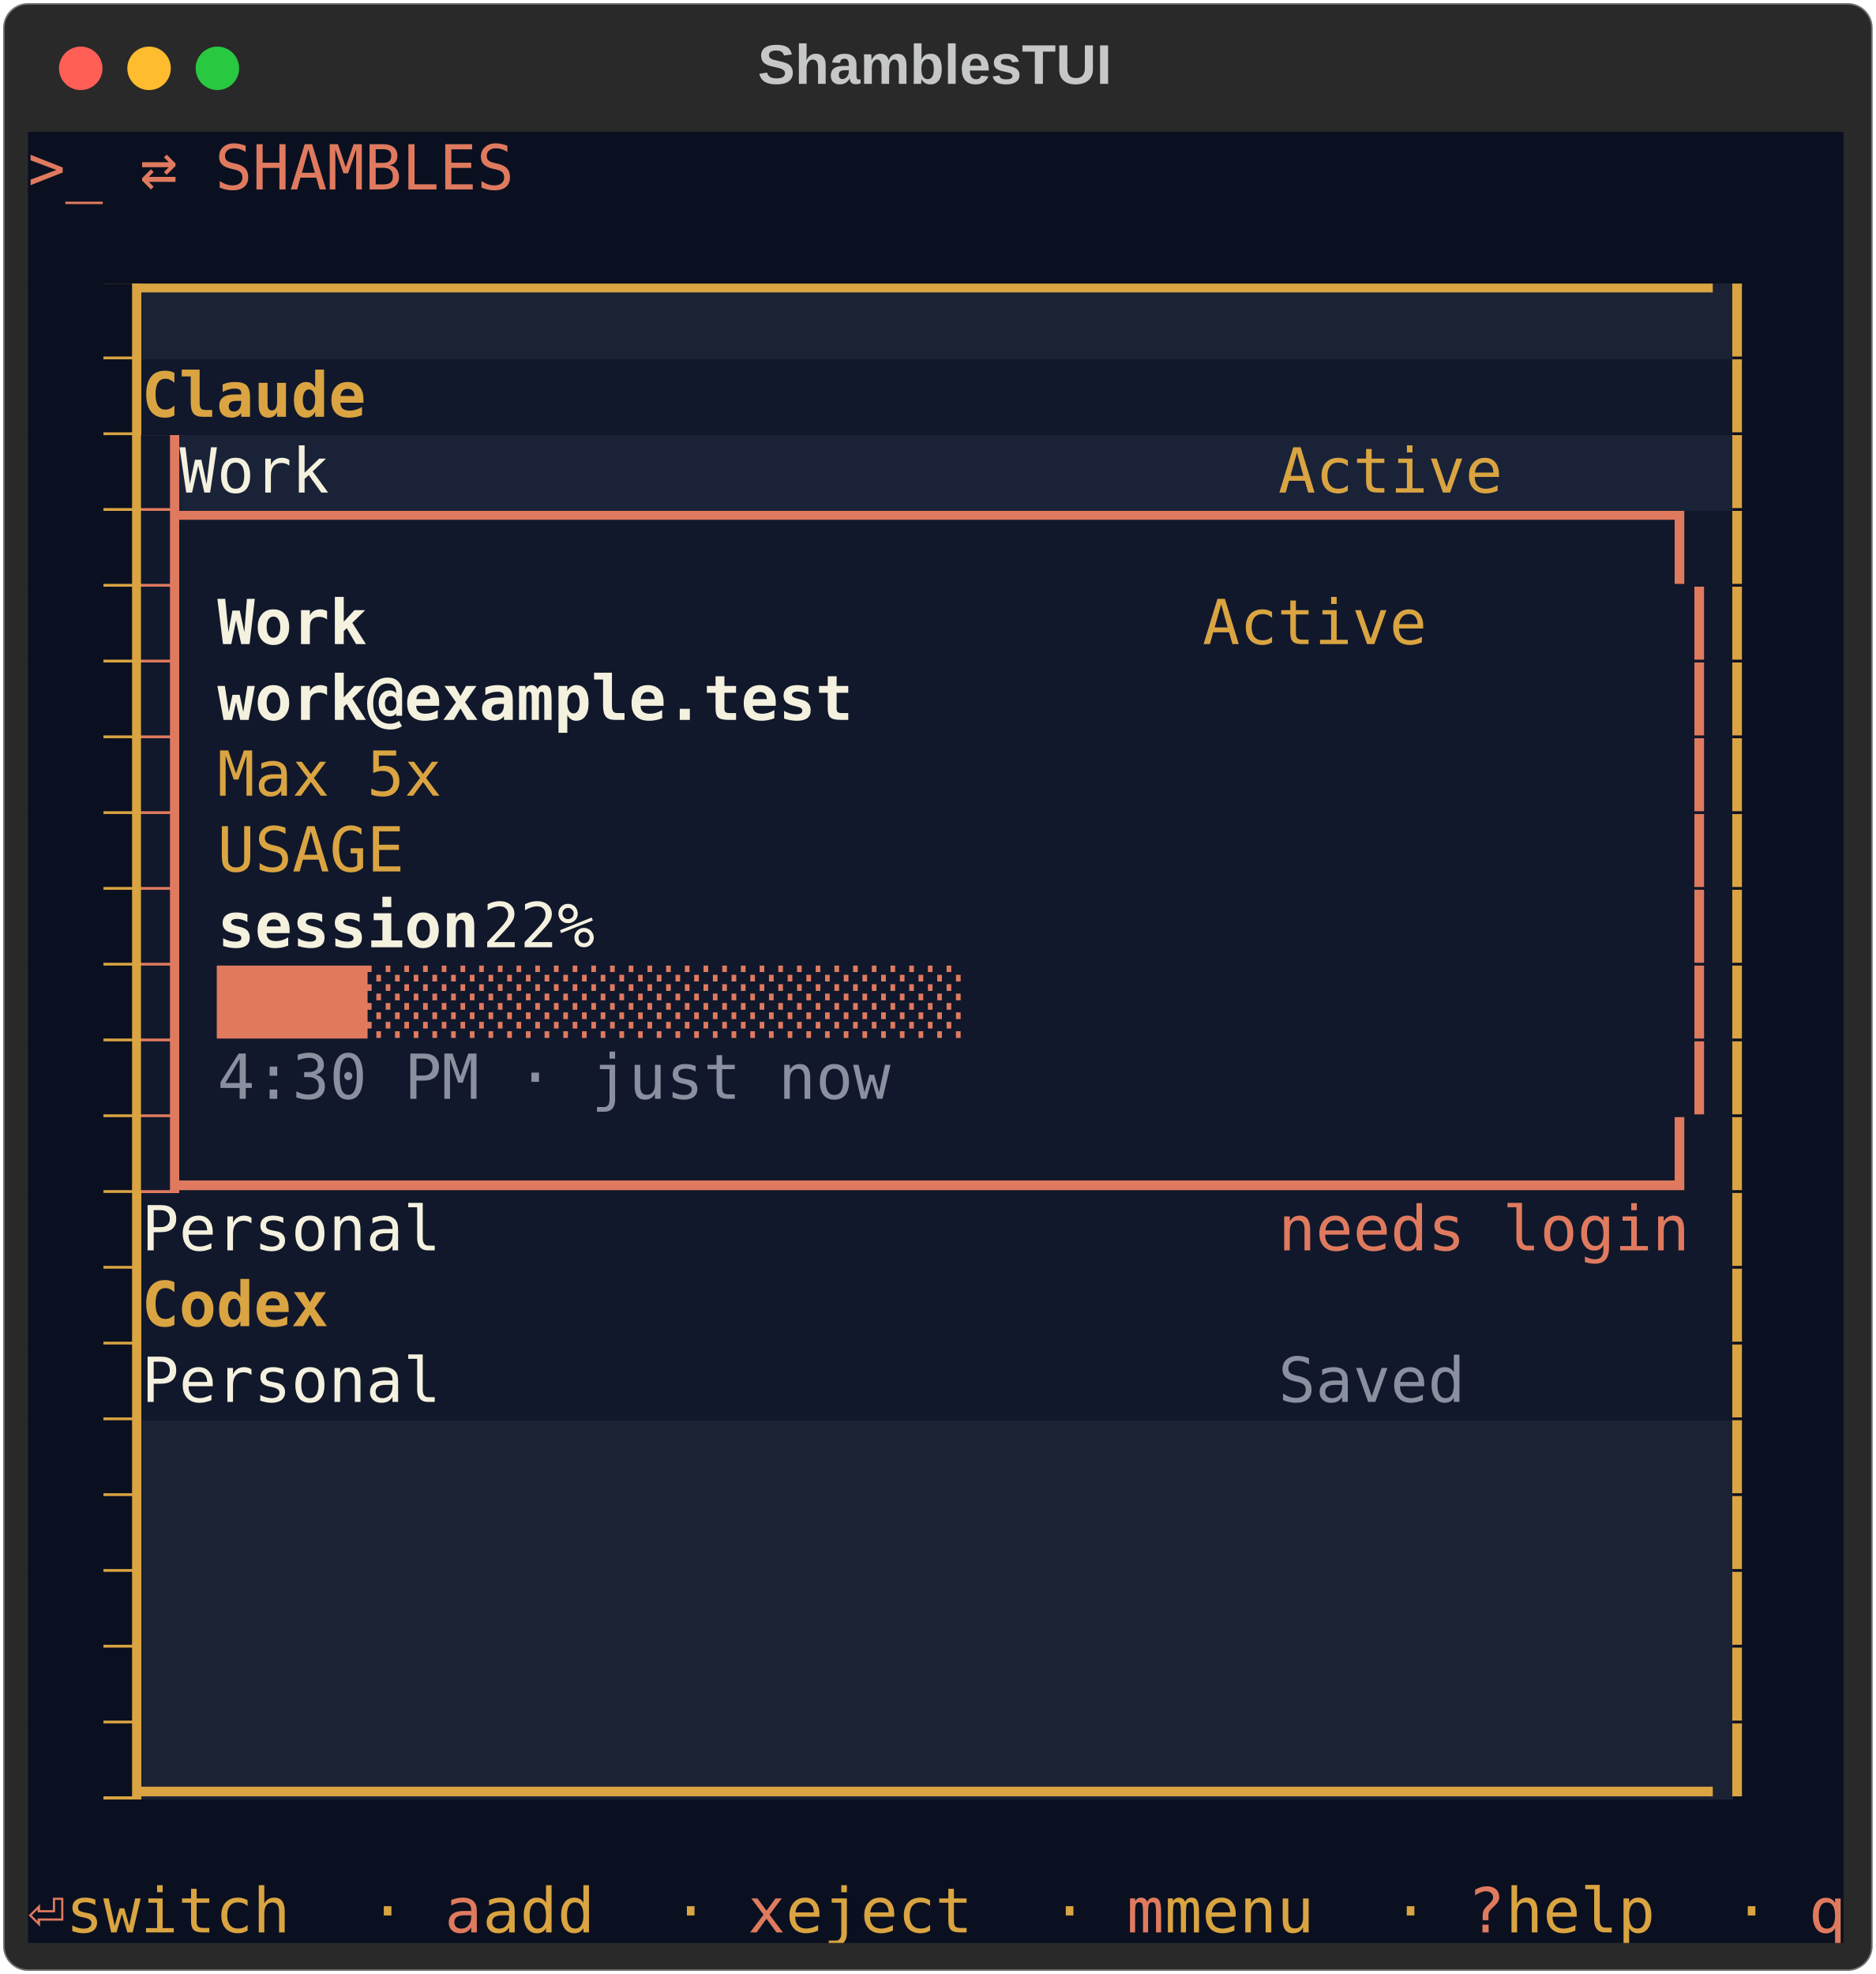
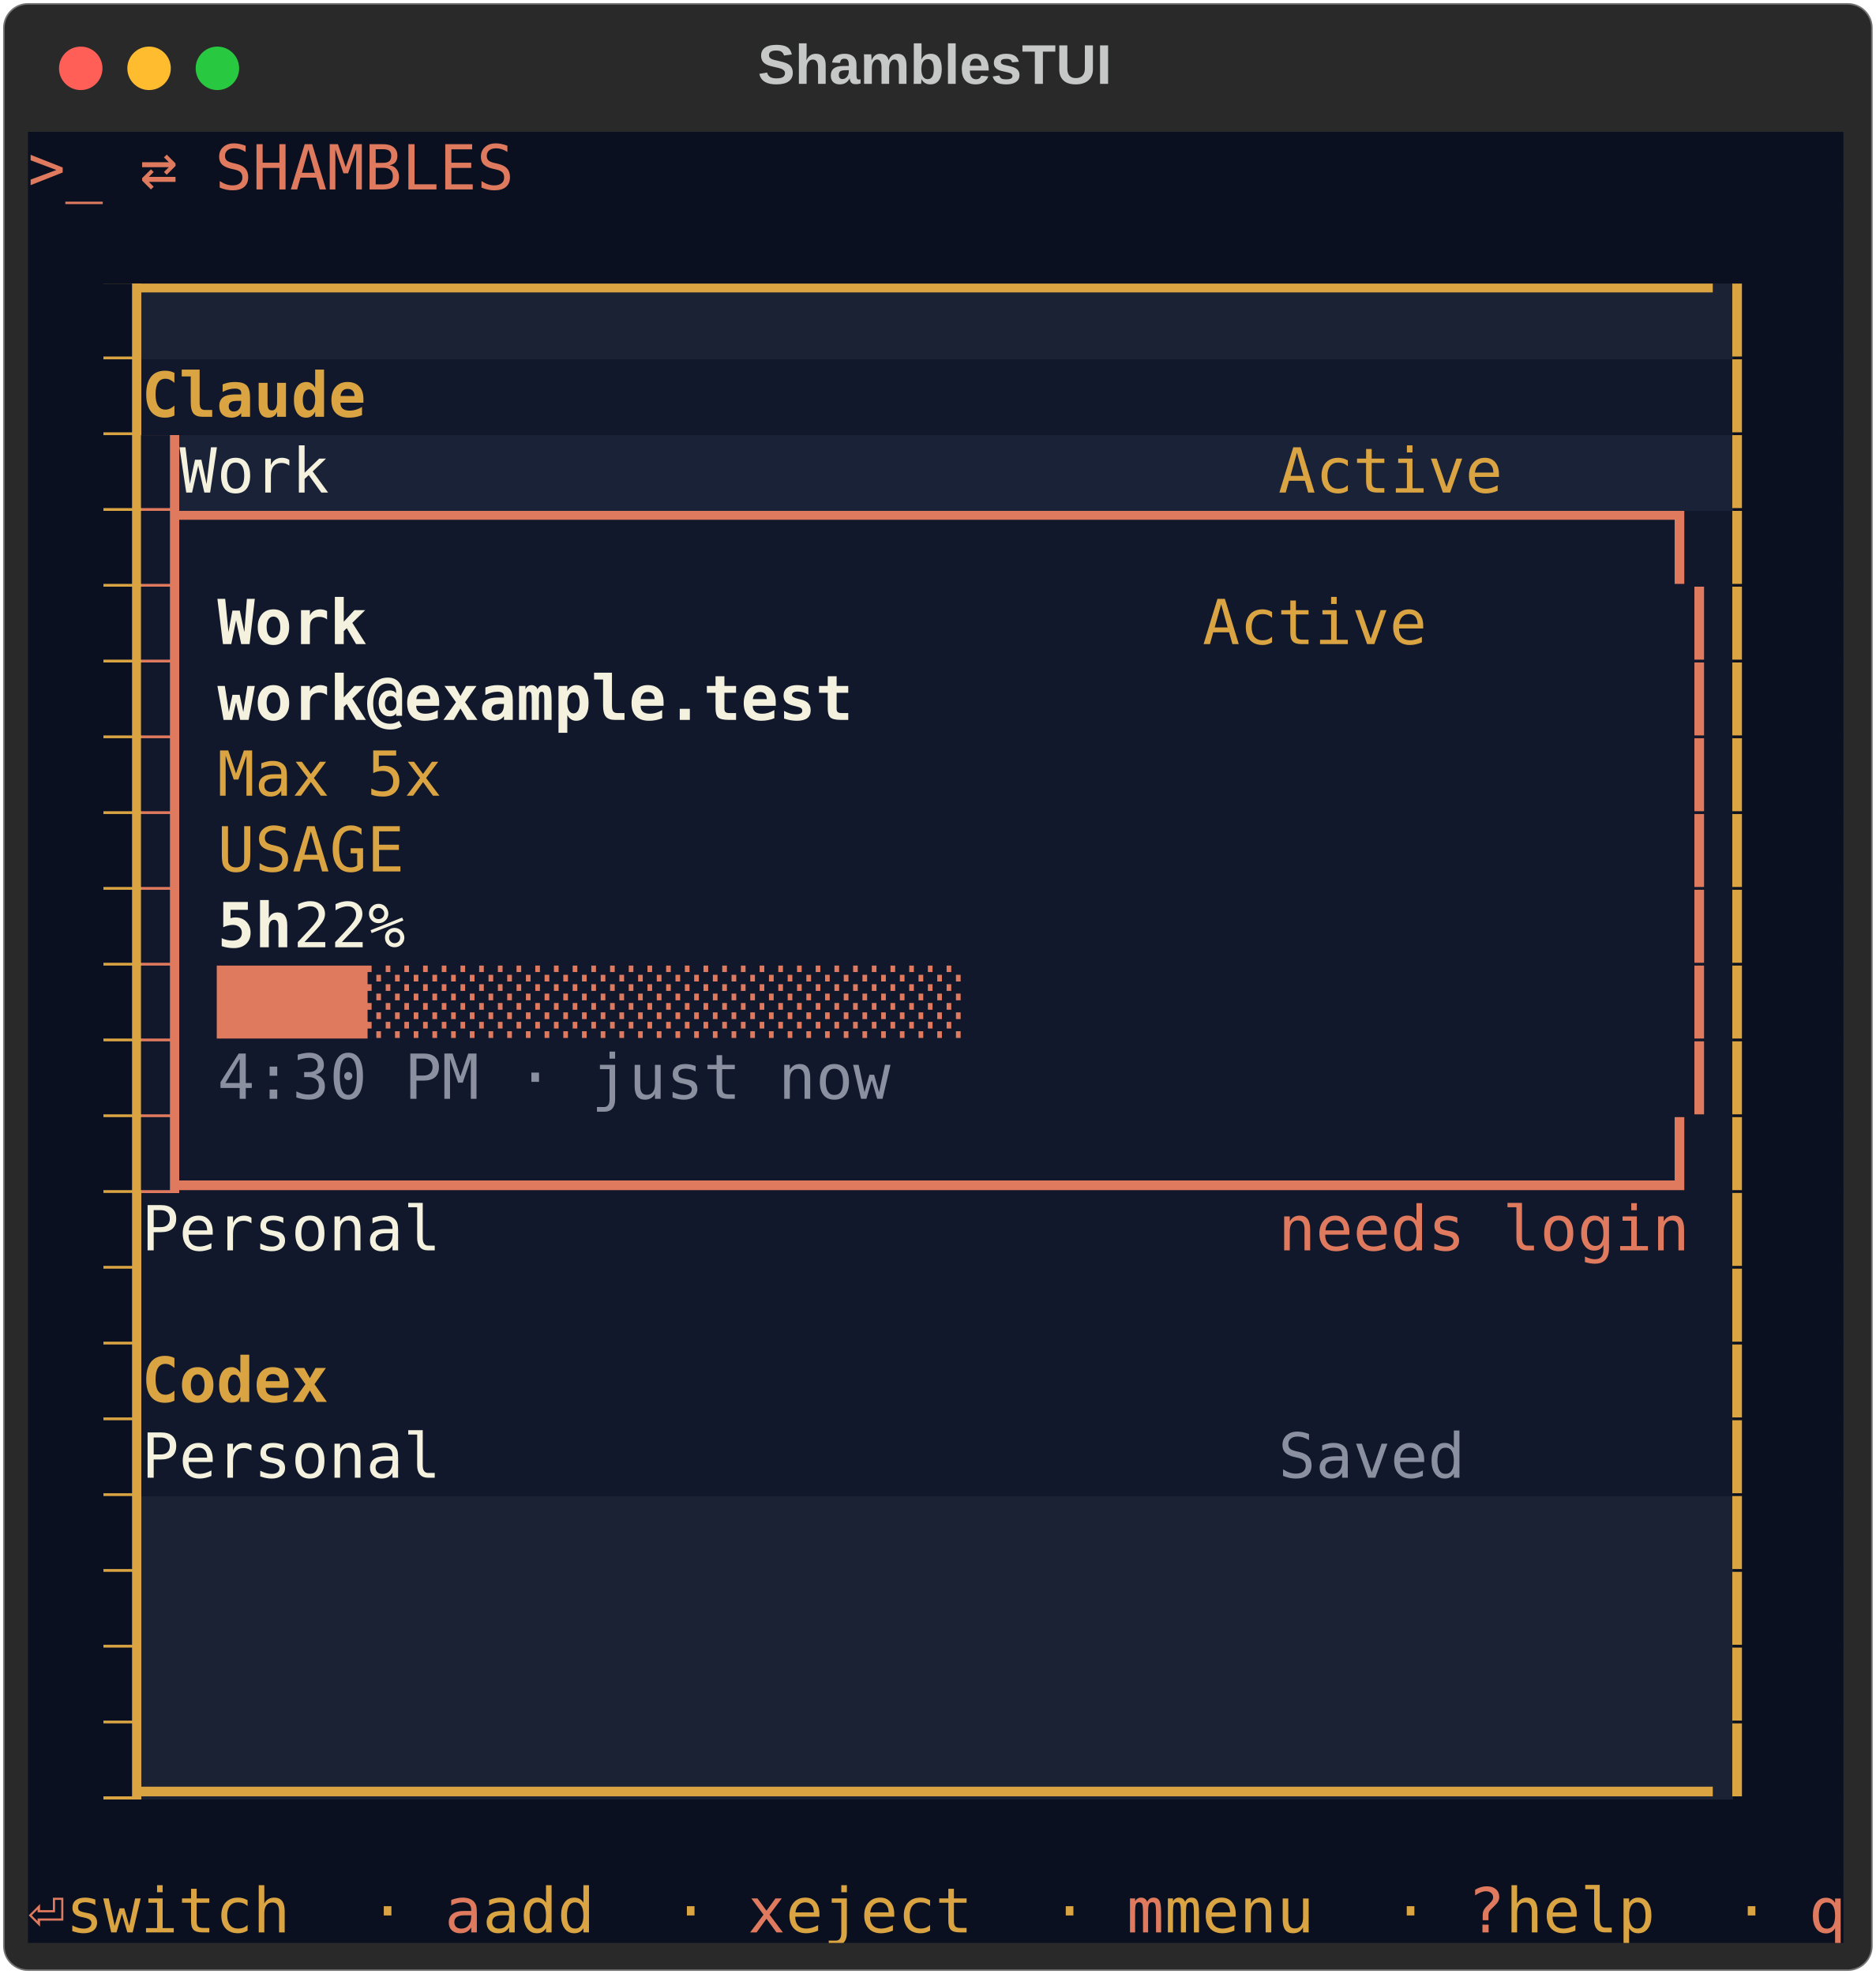
<svg xmlns="http://www.w3.org/2000/svg" class="rich-terminal" viewBox="0 0 604 635.6">
  <style>

    @font-face {
        font-family: "Fira Code";
        src: local("FiraCode-Regular"),
                url("https://cdnjs.cloudflare.com/ajax/libs/firacode/6.2.0/woff2/FiraCode-Regular.woff2") format("woff2"),
                url("https://cdnjs.cloudflare.com/ajax/libs/firacode/6.2.0/woff/FiraCode-Regular.woff") format("woff");
        font-style: normal;
        font-weight: 400;
    }
    @font-face {
        font-family: "Fira Code";
        src: local("FiraCode-Bold"),
                url("https://cdnjs.cloudflare.com/ajax/libs/firacode/6.2.0/woff2/FiraCode-Bold.woff2") format("woff2"),
                url("https://cdnjs.cloudflare.com/ajax/libs/firacode/6.2.0/woff/FiraCode-Bold.woff") format("woff");
        font-style: bold;
        font-weight: 700;
    }

    .terminal-matrix {
        font-family: Fira Code, monospace;
        font-size: 20px;
        line-height: 24.4px;
        font-variant-east-asian: full-width;
    }

    .terminal-title {
        font-size: 18px;
        font-weight: bold;
        font-family: arial;
    }

    .terminal-r1 { fill: #e07a5f }
.terminal-r2 { fill: #c5c8c6 }
.terminal-r3 { fill: #0b1020 }
.terminal-r4 { fill: #d9a441 }
.terminal-r5 { fill: #d9a441;font-weight: bold }
.terminal-r6 { fill: #11182b }
.terminal-r7 { fill: #f4f1de }
.terminal-r8 { fill: #f4f1de;font-weight: bold }
.terminal-r9 { fill: #8b90a0 }
    </style>
  <defs>
    <clipPath id="terminal-clip-terminal">
      <rect x="0" y="0" width="584.6" height="584.6" />
    </clipPath>
    <clipPath id="terminal-line-0">
      <rect x="0" y="1.5" width="585.6" height="24.65" />
    </clipPath>
    <clipPath id="terminal-line-1">
      <rect x="0" y="25.9" width="585.6" height="24.65" />
    </clipPath>
    <clipPath id="terminal-line-2">
      <rect x="0" y="50.3" width="585.6" height="24.65" />
    </clipPath>
    <clipPath id="terminal-line-3">
      <rect x="0" y="74.7" width="585.6" height="24.65" />
    </clipPath>
    <clipPath id="terminal-line-4">
      <rect x="0" y="99.1" width="585.6" height="24.65" />
    </clipPath>
    <clipPath id="terminal-line-5">
      <rect x="0" y="123.5" width="585.6" height="24.65" />
    </clipPath>
    <clipPath id="terminal-line-6">
      <rect x="0" y="147.9" width="585.6" height="24.65" />
    </clipPath>
    <clipPath id="terminal-line-7">
      <rect x="0" y="172.3" width="585.6" height="24.65" />
    </clipPath>
    <clipPath id="terminal-line-8">
      <rect x="0" y="196.7" width="585.6" height="24.65" />
    </clipPath>
    <clipPath id="terminal-line-9">
      <rect x="0" y="221.1" width="585.6" height="24.65" />
    </clipPath>
    <clipPath id="terminal-line-10">
      <rect x="0" y="245.5" width="585.6" height="24.65" />
    </clipPath>
    <clipPath id="terminal-line-11">
      <rect x="0" y="269.9" width="585.6" height="24.65" />
    </clipPath>
    <clipPath id="terminal-line-12">
      <rect x="0" y="294.3" width="585.6" height="24.65" />
    </clipPath>
    <clipPath id="terminal-line-13">
      <rect x="0" y="318.7" width="585.6" height="24.65" />
    </clipPath>
    <clipPath id="terminal-line-14">
      <rect x="0" y="343.1" width="585.6" height="24.65" />
    </clipPath>
    <clipPath id="terminal-line-15">
      <rect x="0" y="367.5" width="585.6" height="24.65" />
    </clipPath>
    <clipPath id="terminal-line-16">
      <rect x="0" y="391.9" width="585.6" height="24.65" />
    </clipPath>
    <clipPath id="terminal-line-17">
      <rect x="0" y="416.3" width="585.6" height="24.65" />
    </clipPath>
    <clipPath id="terminal-line-18">
      <rect x="0" y="440.7" width="585.6" height="24.65" />
    </clipPath>
    <clipPath id="terminal-line-19">
      <rect x="0" y="465.1" width="585.6" height="24.65" />
    </clipPath>
    <clipPath id="terminal-line-20">
      <rect x="0" y="489.5" width="585.6" height="24.65" />
    </clipPath>
    <clipPath id="terminal-line-21">
      <rect x="0" y="513.9" width="585.6" height="24.65" />
    </clipPath>
    <clipPath id="terminal-line-22">
      <rect x="0" y="538.3" width="585.6" height="24.65" />
    </clipPath>
  </defs>
  <rect fill="#292929" stroke="rgba(255,255,255,0.35)" stroke-width="1" x="1" y="1" width="602" height="633.6" rx="8" />
  <text class="terminal-title" fill="#c5c8c6" text-anchor="middle" x="301" y="27">ShamblesTUI</text>
  <g transform="translate(26,22)">
    <circle cx="0" cy="0" r="7" fill="#ff5f57" />
    <circle cx="22" cy="0" r="7" fill="#febc2e" />
    <circle cx="44" cy="0" r="7" fill="#28c840" />
  </g>
  <g transform="translate(9, 41)" clip-path="url(#terminal-clip-terminal)">
    <rect fill="#0b1020" x="0" y="1.5" width="158.6" height="24.65" shape-rendering="crispEdges" />
    <rect fill="#0b1020" x="158.6" y="1.5" width="427" height="24.65" shape-rendering="crispEdges" />
    <rect fill="#0b1020" x="0" y="25.9" width="585.6" height="24.65" shape-rendering="crispEdges" />
    <rect fill="#0b1020" x="0" y="50.3" width="24.4" height="24.65" shape-rendering="crispEdges" />
    <rect fill="#d9a441" x="24.4" y="50.3" width="12.2" height="24.65" shape-rendering="crispEdges" />
    <rect fill="#1b2234" x="36.6" y="50.3" width="512.4" height="24.65" shape-rendering="crispEdges" />
    <rect fill="#0b1020" x="549" y="50.3" width="12.2" height="24.65" shape-rendering="crispEdges" />
    <rect fill="#0b1020" x="561.2" y="50.3" width="24.4" height="24.65" shape-rendering="crispEdges" />
    <rect fill="#0b1020" x="0" y="74.7" width="24.4" height="24.65" shape-rendering="crispEdges" />
    <rect fill="#d9a441" x="24.4" y="74.7" width="12.2" height="24.65" shape-rendering="crispEdges" />
    <rect fill="#11182b" x="36.6" y="74.7" width="73.2" height="24.65" shape-rendering="crispEdges" />
    <rect fill="#11182b" x="109.8" y="74.7" width="439.2" height="24.65" shape-rendering="crispEdges" />
    <rect fill="#0b1020" x="549" y="74.7" width="12.2" height="24.65" shape-rendering="crispEdges" />
    <rect fill="#0b1020" x="561.2" y="74.7" width="24.4" height="24.65" shape-rendering="crispEdges" />
    <rect fill="#0b1020" x="0" y="99.1" width="24.4" height="24.65" shape-rendering="crispEdges" />
    <rect fill="#d9a441" x="24.4" y="99.1" width="12.2" height="24.65" shape-rendering="crispEdges" />
    <rect fill="#e07a5f" x="36.6" y="99.1" width="12.2" height="24.65" shape-rendering="crispEdges" />
    <rect fill="#1a2238" x="48.8" y="99.1" width="353.8" height="24.65" shape-rendering="crispEdges" />
    <rect fill="#1a2238" x="402.6" y="99.1" width="146.4" height="24.65" shape-rendering="crispEdges" />
    <rect fill="#0b1020" x="549" y="99.1" width="12.2" height="24.65" shape-rendering="crispEdges" />
    <rect fill="#0b1020" x="561.2" y="99.1" width="24.4" height="24.65" shape-rendering="crispEdges" />
    <rect fill="#0b1020" x="0" y="123.5" width="24.4" height="24.65" shape-rendering="crispEdges" />
    <rect fill="#d9a441" x="24.4" y="123.5" width="12.2" height="24.65" shape-rendering="crispEdges" />
    <rect fill="#e07a5f" x="36.6" y="123.5" width="12.2" height="24.65" shape-rendering="crispEdges" />
    <rect fill="#11182b" x="48.8" y="123.5" width="500.2" height="24.65" shape-rendering="crispEdges" />
    <rect fill="#0b1020" x="549" y="123.5" width="12.2" height="24.65" shape-rendering="crispEdges" />
    <rect fill="#0b1020" x="561.2" y="123.5" width="24.4" height="24.65" shape-rendering="crispEdges" />
    <rect fill="#0b1020" x="0" y="147.9" width="24.4" height="24.65" shape-rendering="crispEdges" />
    <rect fill="#d9a441" x="24.4" y="147.9" width="12.2" height="24.65" shape-rendering="crispEdges" />
    <rect fill="#e07a5f" x="36.6" y="147.9" width="12.2" height="24.65" shape-rendering="crispEdges" />
    <rect fill="#11182b" x="48.8" y="147.9" width="12.2" height="24.65" shape-rendering="crispEdges" />
    <rect fill="#11182b" x="61" y="147.9" width="317.2" height="24.65" shape-rendering="crispEdges" />
    <rect fill="#11182b" x="378.2" y="147.9" width="146.4" height="24.65" shape-rendering="crispEdges" />
    <rect fill="#11182b" x="524.6" y="147.9" width="12.2" height="24.65" shape-rendering="crispEdges" />
    <rect fill="#11182b" x="536.8" y="147.9" width="12.2" height="24.65" shape-rendering="crispEdges" />
    <rect fill="#0b1020" x="549" y="147.9" width="12.2" height="24.65" shape-rendering="crispEdges" />
    <rect fill="#0b1020" x="561.2" y="147.9" width="24.4" height="24.65" shape-rendering="crispEdges" />
    <rect fill="#0b1020" x="0" y="172.3" width="24.4" height="24.65" shape-rendering="crispEdges" />
    <rect fill="#d9a441" x="24.4" y="172.3" width="12.2" height="24.65" shape-rendering="crispEdges" />
    <rect fill="#e07a5f" x="36.6" y="172.3" width="12.2" height="24.65" shape-rendering="crispEdges" />
    <rect fill="#11182b" x="48.8" y="172.3" width="12.2" height="24.65" shape-rendering="crispEdges" />
    <rect fill="#11182b" x="61" y="172.3" width="463.6" height="24.65" shape-rendering="crispEdges" />
    <rect fill="#11182b" x="524.6" y="172.3" width="12.2" height="24.65" shape-rendering="crispEdges" />
    <rect fill="#11182b" x="536.8" y="172.3" width="12.2" height="24.65" shape-rendering="crispEdges" />
    <rect fill="#0b1020" x="549" y="172.3" width="12.2" height="24.65" shape-rendering="crispEdges" />
    <rect fill="#0b1020" x="561.2" y="172.3" width="24.4" height="24.65" shape-rendering="crispEdges" />
    <rect fill="#0b1020" x="0" y="196.7" width="24.4" height="24.65" shape-rendering="crispEdges" />
    <rect fill="#d9a441" x="24.4" y="196.7" width="12.2" height="24.65" shape-rendering="crispEdges" />
    <rect fill="#e07a5f" x="36.6" y="196.7" width="12.2" height="24.65" shape-rendering="crispEdges" />
    <rect fill="#11182b" x="48.8" y="196.7" width="12.2" height="24.65" shape-rendering="crispEdges" />
    <rect fill="#11182b" x="61" y="196.7" width="463.6" height="24.65" shape-rendering="crispEdges" />
    <rect fill="#11182b" x="524.6" y="196.7" width="12.2" height="24.65" shape-rendering="crispEdges" />
    <rect fill="#11182b" x="536.8" y="196.7" width="12.2" height="24.65" shape-rendering="crispEdges" />
    <rect fill="#0b1020" x="549" y="196.7" width="12.2" height="24.65" shape-rendering="crispEdges" />
    <rect fill="#0b1020" x="561.2" y="196.7" width="24.4" height="24.65" shape-rendering="crispEdges" />
    <rect fill="#0b1020" x="0" y="221.1" width="24.4" height="24.65" shape-rendering="crispEdges" />
    <rect fill="#d9a441" x="24.4" y="221.1" width="12.2" height="24.65" shape-rendering="crispEdges" />
    <rect fill="#e07a5f" x="36.6" y="221.1" width="12.2" height="24.65" shape-rendering="crispEdges" />
    <rect fill="#11182b" x="48.8" y="221.1" width="12.2" height="24.65" shape-rendering="crispEdges" />
    <rect fill="#11182b" x="61" y="221.1" width="463.6" height="24.65" shape-rendering="crispEdges" />
    <rect fill="#11182b" x="524.6" y="221.1" width="12.2" height="24.65" shape-rendering="crispEdges" />
    <rect fill="#11182b" x="536.8" y="221.1" width="12.2" height="24.65" shape-rendering="crispEdges" />
    <rect fill="#0b1020" x="549" y="221.1" width="12.2" height="24.65" shape-rendering="crispEdges" />
    <rect fill="#0b1020" x="561.2" y="221.1" width="24.4" height="24.65" shape-rendering="crispEdges" />
    <rect fill="#0b1020" x="0" y="245.5" width="24.4" height="24.65" shape-rendering="crispEdges" />
    <rect fill="#d9a441" x="24.4" y="245.5" width="12.2" height="24.65" shape-rendering="crispEdges" />
    <rect fill="#e07a5f" x="36.6" y="245.5" width="12.2" height="24.65" shape-rendering="crispEdges" />
    <rect fill="#11182b" x="48.8" y="245.5" width="12.2" height="24.65" shape-rendering="crispEdges" />
-     <rect fill="#11182b" x="61" y="245.5" width="85.4" height="24.65" shape-rendering="crispEdges" />
-     <rect fill="#11182b" x="146.4" y="245.5" width="378.2" height="24.65" shape-rendering="crispEdges" />
+     <rect fill="#11182b" x="61" y="245.5" width="24.4" height="24.65" shape-rendering="crispEdges" />
+     <rect fill="#11182b" x="85.4" y="245.5" width="439.2" height="24.65" shape-rendering="crispEdges" />
    <rect fill="#11182b" x="524.6" y="245.5" width="12.2" height="24.65" shape-rendering="crispEdges" />
    <rect fill="#11182b" x="536.8" y="245.5" width="12.2" height="24.65" shape-rendering="crispEdges" />
    <rect fill="#0b1020" x="549" y="245.5" width="12.2" height="24.65" shape-rendering="crispEdges" />
    <rect fill="#0b1020" x="561.2" y="245.5" width="24.4" height="24.65" shape-rendering="crispEdges" />
    <rect fill="#0b1020" x="0" y="269.9" width="24.4" height="24.65" shape-rendering="crispEdges" />
    <rect fill="#d9a441" x="24.4" y="269.9" width="12.2" height="24.65" shape-rendering="crispEdges" />
    <rect fill="#e07a5f" x="36.6" y="269.9" width="12.2" height="24.65" shape-rendering="crispEdges" />
    <rect fill="#11182b" x="48.8" y="269.9" width="12.2" height="24.65" shape-rendering="crispEdges" />
    <rect fill="#11182b" x="61" y="269.9" width="463.6" height="24.65" shape-rendering="crispEdges" />
    <rect fill="#11182b" x="524.6" y="269.9" width="12.2" height="24.65" shape-rendering="crispEdges" />
    <rect fill="#11182b" x="536.8" y="269.9" width="12.2" height="24.65" shape-rendering="crispEdges" />
    <rect fill="#0b1020" x="549" y="269.9" width="12.2" height="24.65" shape-rendering="crispEdges" />
    <rect fill="#0b1020" x="561.2" y="269.9" width="24.4" height="24.65" shape-rendering="crispEdges" />
    <rect fill="#0b1020" x="0" y="294.3" width="24.4" height="24.65" shape-rendering="crispEdges" />
    <rect fill="#d9a441" x="24.4" y="294.3" width="12.2" height="24.65" shape-rendering="crispEdges" />
    <rect fill="#e07a5f" x="36.6" y="294.3" width="12.2" height="24.65" shape-rendering="crispEdges" />
    <rect fill="#11182b" x="48.8" y="294.3" width="12.2" height="24.65" shape-rendering="crispEdges" />
    <rect fill="#11182b" x="61" y="294.3" width="463.6" height="24.65" shape-rendering="crispEdges" />
    <rect fill="#11182b" x="524.6" y="294.3" width="12.2" height="24.65" shape-rendering="crispEdges" />
    <rect fill="#11182b" x="536.8" y="294.3" width="12.2" height="24.65" shape-rendering="crispEdges" />
    <rect fill="#0b1020" x="549" y="294.3" width="12.2" height="24.65" shape-rendering="crispEdges" />
    <rect fill="#0b1020" x="561.2" y="294.3" width="24.4" height="24.65" shape-rendering="crispEdges" />
    <rect fill="#0b1020" x="0" y="318.7" width="24.4" height="24.65" shape-rendering="crispEdges" />
    <rect fill="#d9a441" x="24.4" y="318.7" width="12.2" height="24.65" shape-rendering="crispEdges" />
    <rect fill="#e07a5f" x="36.6" y="318.7" width="12.2" height="24.65" shape-rendering="crispEdges" />
    <rect fill="#11182b" x="48.8" y="318.7" width="500.2" height="24.65" shape-rendering="crispEdges" />
    <rect fill="#0b1020" x="549" y="318.7" width="12.2" height="24.65" shape-rendering="crispEdges" />
    <rect fill="#0b1020" x="561.2" y="318.7" width="24.4" height="24.65" shape-rendering="crispEdges" />
    <rect fill="#0b1020" x="0" y="343.1" width="24.4" height="24.65" shape-rendering="crispEdges" />
    <rect fill="#d9a441" x="24.4" y="343.1" width="12.2" height="24.65" shape-rendering="crispEdges" />
    <rect fill="#11182b" x="36.6" y="343.1" width="366" height="24.65" shape-rendering="crispEdges" />
    <rect fill="#11182b" x="402.6" y="343.1" width="146.4" height="24.65" shape-rendering="crispEdges" />
    <rect fill="#0b1020" x="549" y="343.1" width="12.2" height="24.65" shape-rendering="crispEdges" />
    <rect fill="#0b1020" x="561.2" y="343.1" width="24.4" height="24.65" shape-rendering="crispEdges" />
    <rect fill="#0b1020" x="0" y="367.5" width="24.4" height="24.65" shape-rendering="crispEdges" />
    <rect fill="#d9a441" x="24.4" y="367.5" width="12.2" height="24.65" shape-rendering="crispEdges" />
-     <rect fill="#11182b" x="36.6" y="367.5" width="61" height="24.65" shape-rendering="crispEdges" />
-     <rect fill="#11182b" x="97.6" y="367.5" width="451.4" height="24.65" shape-rendering="crispEdges" />
+     <rect fill="#11182b" x="36.6" y="367.5" width="512.4" height="24.65" shape-rendering="crispEdges" />
    <rect fill="#0b1020" x="549" y="367.5" width="12.2" height="24.65" shape-rendering="crispEdges" />
    <rect fill="#0b1020" x="561.2" y="367.5" width="24.4" height="24.65" shape-rendering="crispEdges" />
    <rect fill="#0b1020" x="0" y="391.9" width="24.4" height="24.65" shape-rendering="crispEdges" />
    <rect fill="#d9a441" x="24.4" y="391.9" width="12.2" height="24.65" shape-rendering="crispEdges" />
-     <rect fill="#11182b" x="36.6" y="391.9" width="366" height="24.65" shape-rendering="crispEdges" />
-     <rect fill="#11182b" x="402.6" y="391.9" width="146.4" height="24.65" shape-rendering="crispEdges" />
+     <rect fill="#11182b" x="36.6" y="391.9" width="61" height="24.65" shape-rendering="crispEdges" />
+     <rect fill="#11182b" x="97.6" y="391.9" width="451.4" height="24.65" shape-rendering="crispEdges" />
    <rect fill="#0b1020" x="549" y="391.9" width="12.2" height="24.65" shape-rendering="crispEdges" />
    <rect fill="#0b1020" x="561.2" y="391.9" width="24.4" height="24.65" shape-rendering="crispEdges" />
    <rect fill="#0b1020" x="0" y="416.3" width="24.4" height="24.65" shape-rendering="crispEdges" />
    <rect fill="#d9a441" x="24.4" y="416.3" width="12.2" height="24.65" shape-rendering="crispEdges" />
-     <rect fill="#1b2234" x="36.6" y="416.3" width="512.4" height="24.65" shape-rendering="crispEdges" />
+     <rect fill="#11182b" x="36.6" y="416.3" width="366" height="24.65" shape-rendering="crispEdges" />
+     <rect fill="#11182b" x="402.6" y="416.3" width="146.4" height="24.65" shape-rendering="crispEdges" />
    <rect fill="#0b1020" x="549" y="416.3" width="12.2" height="24.65" shape-rendering="crispEdges" />
    <rect fill="#0b1020" x="561.2" y="416.3" width="24.4" height="24.65" shape-rendering="crispEdges" />
    <rect fill="#0b1020" x="0" y="440.7" width="24.4" height="24.65" shape-rendering="crispEdges" />
    <rect fill="#d9a441" x="24.4" y="440.7" width="12.2" height="24.65" shape-rendering="crispEdges" />
    <rect fill="#1b2234" x="36.6" y="440.7" width="512.4" height="24.65" shape-rendering="crispEdges" />
    <rect fill="#0b1020" x="549" y="440.7" width="12.2" height="24.65" shape-rendering="crispEdges" />
    <rect fill="#0b1020" x="561.2" y="440.7" width="24.4" height="24.65" shape-rendering="crispEdges" />
    <rect fill="#0b1020" x="0" y="465.1" width="24.4" height="24.65" shape-rendering="crispEdges" />
    <rect fill="#d9a441" x="24.4" y="465.1" width="12.2" height="24.65" shape-rendering="crispEdges" />
    <rect fill="#1b2234" x="36.6" y="465.1" width="512.4" height="24.65" shape-rendering="crispEdges" />
    <rect fill="#0b1020" x="549" y="465.1" width="12.2" height="24.65" shape-rendering="crispEdges" />
    <rect fill="#0b1020" x="561.2" y="465.1" width="24.4" height="24.65" shape-rendering="crispEdges" />
    <rect fill="#0b1020" x="0" y="489.5" width="24.4" height="24.65" shape-rendering="crispEdges" />
    <rect fill="#d9a441" x="24.4" y="489.5" width="12.2" height="24.65" shape-rendering="crispEdges" />
    <rect fill="#1b2234" x="36.6" y="489.5" width="512.4" height="24.65" shape-rendering="crispEdges" />
    <rect fill="#0b1020" x="549" y="489.5" width="12.2" height="24.65" shape-rendering="crispEdges" />
    <rect fill="#0b1020" x="561.2" y="489.5" width="24.4" height="24.65" shape-rendering="crispEdges" />
    <rect fill="#0b1020" x="0" y="513.9" width="24.4" height="24.65" shape-rendering="crispEdges" />
    <rect fill="#d9a441" x="24.4" y="513.9" width="12.2" height="24.65" shape-rendering="crispEdges" />
    <rect fill="#1b2234" x="36.6" y="513.9" width="512.4" height="24.65" shape-rendering="crispEdges" />
    <rect fill="#0b1020" x="549" y="513.9" width="12.2" height="24.65" shape-rendering="crispEdges" />
    <rect fill="#0b1020" x="561.2" y="513.9" width="24.4" height="24.65" shape-rendering="crispEdges" />
    <rect fill="#0b1020" x="0" y="538.3" width="585.6" height="24.65" shape-rendering="crispEdges" />
    <rect fill="#0b1020" x="0" y="562.7" width="12.2" height="24.65" shape-rendering="crispEdges" />
    <rect fill="#0b1020" x="12.2" y="562.7" width="97.6" height="24.65" shape-rendering="crispEdges" />
    <rect fill="#0b1020" x="109.8" y="562.7" width="12.2" height="24.65" shape-rendering="crispEdges" />
    <rect fill="#0b1020" x="122" y="562.7" width="12.2" height="24.65" shape-rendering="crispEdges" />
    <rect fill="#0b1020" x="134.2" y="562.7" width="12.2" height="24.65" shape-rendering="crispEdges" />
    <rect fill="#0b1020" x="146.4" y="562.7" width="61" height="24.65" shape-rendering="crispEdges" />
    <rect fill="#0b1020" x="207.4" y="562.7" width="12.2" height="24.65" shape-rendering="crispEdges" />
    <rect fill="#0b1020" x="219.6" y="562.7" width="12.2" height="24.65" shape-rendering="crispEdges" />
    <rect fill="#0b1020" x="231.8" y="562.7" width="12.2" height="24.65" shape-rendering="crispEdges" />
    <rect fill="#0b1020" x="244" y="562.7" width="85.4" height="24.65" shape-rendering="crispEdges" />
    <rect fill="#0b1020" x="329.4" y="562.7" width="12.2" height="24.65" shape-rendering="crispEdges" />
    <rect fill="#0b1020" x="341.6" y="562.7" width="12.2" height="24.65" shape-rendering="crispEdges" />
    <rect fill="#0b1020" x="353.8" y="562.7" width="12.2" height="24.65" shape-rendering="crispEdges" />
    <rect fill="#0b1020" x="366" y="562.7" width="73.2" height="24.65" shape-rendering="crispEdges" />
    <rect fill="#0b1020" x="439.2" y="562.7" width="12.2" height="24.65" shape-rendering="crispEdges" />
    <rect fill="#0b1020" x="451.4" y="562.7" width="12.2" height="24.65" shape-rendering="crispEdges" />
    <rect fill="#0b1020" x="463.6" y="562.7" width="12.2" height="24.65" shape-rendering="crispEdges" />
    <rect fill="#0b1020" x="475.8" y="562.7" width="73.2" height="24.65" shape-rendering="crispEdges" />
    <rect fill="#0b1020" x="549" y="562.7" width="12.2" height="24.65" shape-rendering="crispEdges" />
    <rect fill="#0b1020" x="561.2" y="562.7" width="12.2" height="24.65" shape-rendering="crispEdges" />
    <rect fill="#0b1020" x="573.4" y="562.7" width="12.2" height="24.65" shape-rendering="crispEdges" />
    <g class="terminal-matrix">
      <text class="terminal-r1" x="0" y="20" textLength="158.6" clip-path="url(#terminal-line-0)">&gt;_ ⇄ SHAMBLES</text>
      <text class="terminal-r2" x="585.6" y="20" textLength="12.2" clip-path="url(#terminal-line-0)">
</text>
      <text class="terminal-r2" x="585.6" y="44.4" textLength="12.2" clip-path="url(#terminal-line-1)">
</text>
      <text class="terminal-r3" x="24.4" y="68.8" textLength="12.2" clip-path="url(#terminal-line-2)">▊</text>
      <text class="terminal-r4" x="36.6" y="68.8" textLength="512.4" clip-path="url(#terminal-line-2)">▔▔▔▔▔▔▔▔▔▔▔▔▔▔▔▔▔▔▔▔▔▔▔▔▔▔▔▔▔▔▔▔▔▔▔▔▔▔▔▔▔▔</text>
      <text class="terminal-r4" x="549" y="68.8" textLength="12.2" clip-path="url(#terminal-line-2)">▎</text>
      <text class="terminal-r2" x="585.6" y="68.8" textLength="12.2" clip-path="url(#terminal-line-2)">
</text>
      <text class="terminal-r3" x="24.4" y="93.2" textLength="12.2" clip-path="url(#terminal-line-3)">▊</text>
      <text class="terminal-r5" x="36.6" y="93.2" textLength="73.2" clip-path="url(#terminal-line-3)">Claude</text>
      <text class="terminal-r4" x="549" y="93.2" textLength="12.2" clip-path="url(#terminal-line-3)">▎</text>
      <text class="terminal-r2" x="585.6" y="93.2" textLength="12.2" clip-path="url(#terminal-line-3)">
</text>
      <text class="terminal-r3" x="24.4" y="117.6" textLength="12.2" clip-path="url(#terminal-line-4)">▊</text>
      <text class="terminal-r6" x="36.6" y="117.6" textLength="12.2" clip-path="url(#terminal-line-4)">▊</text>
      <text class="terminal-r7" x="48.8" y="117.6" textLength="353.8" clip-path="url(#terminal-line-4)">Work                         </text>
      <text class="terminal-r4" x="402.6" y="117.6" textLength="146.4" clip-path="url(#terminal-line-4)">      Active</text>
      <text class="terminal-r4" x="549" y="117.6" textLength="12.2" clip-path="url(#terminal-line-4)">▎</text>
      <text class="terminal-r2" x="585.6" y="117.6" textLength="12.2" clip-path="url(#terminal-line-4)">
</text>
      <text class="terminal-r3" x="24.4" y="142" textLength="12.2" clip-path="url(#terminal-line-5)">▊</text>
      <text class="terminal-r6" x="36.6" y="142" textLength="12.2" clip-path="url(#terminal-line-5)">▊</text>
      <text class="terminal-r1" x="48.8" y="142" textLength="500.2" clip-path="url(#terminal-line-5)">▔▔▔▔▔▔▔▔▔▔▔▔▔▔▔▔▔▔▔▔▔▔▔▔▔▔▔▔▔▔▔▔▔▔▔▔▔▔▔▔▎</text>
      <text class="terminal-r4" x="549" y="142" textLength="12.2" clip-path="url(#terminal-line-5)">▎</text>
      <text class="terminal-r2" x="585.6" y="142" textLength="12.2" clip-path="url(#terminal-line-5)">
</text>
      <text class="terminal-r3" x="24.4" y="166.4" textLength="12.2" clip-path="url(#terminal-line-6)">▊</text>
      <text class="terminal-r6" x="36.6" y="166.4" textLength="12.2" clip-path="url(#terminal-line-6)">▊</text>
      <text class="terminal-r8" x="61" y="166.4" textLength="317.2" clip-path="url(#terminal-line-6)">Work                      </text>
      <text class="terminal-r4" x="378.2" y="166.4" textLength="146.4" clip-path="url(#terminal-line-6)">      Active</text>
      <text class="terminal-r1" x="536.8" y="166.4" textLength="12.2" clip-path="url(#terminal-line-6)">▎</text>
      <text class="terminal-r4" x="549" y="166.4" textLength="12.2" clip-path="url(#terminal-line-6)">▎</text>
      <text class="terminal-r2" x="585.6" y="166.4" textLength="12.2" clip-path="url(#terminal-line-6)">
</text>
      <text class="terminal-r3" x="24.4" y="190.8" textLength="12.2" clip-path="url(#terminal-line-7)">▊</text>
      <text class="terminal-r6" x="36.6" y="190.8" textLength="12.2" clip-path="url(#terminal-line-7)">▊</text>
      <text class="terminal-r8" x="61" y="190.8" textLength="463.6" clip-path="url(#terminal-line-7)">work@example.test                     </text>
      <text class="terminal-r1" x="536.8" y="190.8" textLength="12.2" clip-path="url(#terminal-line-7)">▎</text>
      <text class="terminal-r4" x="549" y="190.8" textLength="12.2" clip-path="url(#terminal-line-7)">▎</text>
      <text class="terminal-r2" x="585.6" y="190.8" textLength="12.2" clip-path="url(#terminal-line-7)">
</text>
      <text class="terminal-r3" x="24.4" y="215.2" textLength="12.2" clip-path="url(#terminal-line-8)">▊</text>
      <text class="terminal-r6" x="36.6" y="215.2" textLength="12.2" clip-path="url(#terminal-line-8)">▊</text>
      <text class="terminal-r4" x="61" y="215.2" textLength="463.6" clip-path="url(#terminal-line-8)">Max 5x                                </text>
      <text class="terminal-r1" x="536.8" y="215.2" textLength="12.2" clip-path="url(#terminal-line-8)">▎</text>
      <text class="terminal-r4" x="549" y="215.2" textLength="12.2" clip-path="url(#terminal-line-8)">▎</text>
      <text class="terminal-r2" x="585.6" y="215.2" textLength="12.2" clip-path="url(#terminal-line-8)">
</text>
      <text class="terminal-r3" x="24.4" y="239.6" textLength="12.2" clip-path="url(#terminal-line-9)">▊</text>
      <text class="terminal-r6" x="36.6" y="239.6" textLength="12.2" clip-path="url(#terminal-line-9)">▊</text>
      <text class="terminal-r4" x="61" y="239.6" textLength="463.6" clip-path="url(#terminal-line-9)">USAGE                                 </text>
      <text class="terminal-r1" x="536.8" y="239.6" textLength="12.2" clip-path="url(#terminal-line-9)">▎</text>
      <text class="terminal-r4" x="549" y="239.6" textLength="12.2" clip-path="url(#terminal-line-9)">▎</text>
      <text class="terminal-r2" x="585.6" y="239.6" textLength="12.2" clip-path="url(#terminal-line-9)">
</text>
      <text class="terminal-r3" x="24.4" y="264" textLength="12.2" clip-path="url(#terminal-line-10)">▊</text>
      <text class="terminal-r6" x="36.6" y="264" textLength="12.2" clip-path="url(#terminal-line-10)">▊</text>
-       <text class="terminal-r8" x="61" y="264" textLength="85.4" clip-path="url(#terminal-line-10)">session</text>
-       <text class="terminal-r7" x="146.4" y="264" textLength="378.2" clip-path="url(#terminal-line-10)">  22%                          </text>
+       <text class="terminal-r8" x="61" y="264" textLength="24.4" clip-path="url(#terminal-line-10)">5h</text>
+       <text class="terminal-r7" x="85.4" y="264" textLength="439.2" clip-path="url(#terminal-line-10)">  22%                               </text>
      <text class="terminal-r1" x="536.8" y="264" textLength="12.2" clip-path="url(#terminal-line-10)">▎</text>
      <text class="terminal-r4" x="549" y="264" textLength="12.2" clip-path="url(#terminal-line-10)">▎</text>
      <text class="terminal-r2" x="585.6" y="264" textLength="12.2" clip-path="url(#terminal-line-10)">
</text>
      <text class="terminal-r3" x="24.4" y="288.4" textLength="12.2" clip-path="url(#terminal-line-11)">▊</text>
      <text class="terminal-r6" x="36.6" y="288.4" textLength="12.2" clip-path="url(#terminal-line-11)">▊</text>
      <text class="terminal-r1" x="61" y="288.4" textLength="463.6" clip-path="url(#terminal-line-11)">████░░░░░░░░░░░░░░░░                  </text>
      <text class="terminal-r1" x="536.8" y="288.4" textLength="12.2" clip-path="url(#terminal-line-11)">▎</text>
      <text class="terminal-r4" x="549" y="288.4" textLength="12.2" clip-path="url(#terminal-line-11)">▎</text>
      <text class="terminal-r2" x="585.6" y="288.4" textLength="12.2" clip-path="url(#terminal-line-11)">
</text>
      <text class="terminal-r3" x="24.4" y="312.8" textLength="12.2" clip-path="url(#terminal-line-12)">▊</text>
      <text class="terminal-r6" x="36.6" y="312.8" textLength="12.2" clip-path="url(#terminal-line-12)">▊</text>
      <text class="terminal-r9" x="61" y="312.8" textLength="463.6" clip-path="url(#terminal-line-12)">4:30 PM · just now                    </text>
      <text class="terminal-r1" x="536.8" y="312.8" textLength="12.2" clip-path="url(#terminal-line-12)">▎</text>
      <text class="terminal-r4" x="549" y="312.8" textLength="12.2" clip-path="url(#terminal-line-12)">▎</text>
      <text class="terminal-r2" x="585.6" y="312.8" textLength="12.2" clip-path="url(#terminal-line-12)">
</text>
      <text class="terminal-r3" x="24.4" y="337.2" textLength="12.2" clip-path="url(#terminal-line-13)">▊</text>
      <text class="terminal-r6" x="36.6" y="337.2" textLength="12.2" clip-path="url(#terminal-line-13)">▊</text>
      <text class="terminal-r1" x="48.8" y="337.2" textLength="500.2" clip-path="url(#terminal-line-13)">▁▁▁▁▁▁▁▁▁▁▁▁▁▁▁▁▁▁▁▁▁▁▁▁▁▁▁▁▁▁▁▁▁▁▁▁▁▁▁▁▎</text>
      <text class="terminal-r4" x="549" y="337.2" textLength="12.2" clip-path="url(#terminal-line-13)">▎</text>
      <text class="terminal-r2" x="585.6" y="337.2" textLength="12.2" clip-path="url(#terminal-line-13)">
</text>
      <text class="terminal-r3" x="24.4" y="361.6" textLength="12.2" clip-path="url(#terminal-line-14)">▊</text>
      <text class="terminal-r7" x="36.6" y="361.6" textLength="366" clip-path="url(#terminal-line-14)">Personal                      </text>
      <text class="terminal-r1" x="402.6" y="361.6" textLength="146.4" clip-path="url(#terminal-line-14)"> needs login</text>
      <text class="terminal-r4" x="549" y="361.6" textLength="12.2" clip-path="url(#terminal-line-14)">▎</text>
      <text class="terminal-r2" x="585.6" y="361.6" textLength="12.2" clip-path="url(#terminal-line-14)">
</text>
      <text class="terminal-r3" x="24.4" y="386" textLength="12.2" clip-path="url(#terminal-line-15)">▊</text>
-       <text class="terminal-r5" x="36.6" y="386" textLength="61" clip-path="url(#terminal-line-15)">Codex</text>
      <text class="terminal-r4" x="549" y="386" textLength="12.2" clip-path="url(#terminal-line-15)">▎</text>
      <text class="terminal-r2" x="585.6" y="386" textLength="12.2" clip-path="url(#terminal-line-15)">
</text>
      <text class="terminal-r3" x="24.4" y="410.4" textLength="12.2" clip-path="url(#terminal-line-16)">▊</text>
-       <text class="terminal-r7" x="36.6" y="410.4" textLength="366" clip-path="url(#terminal-line-16)">Personal                      </text>
-       <text class="terminal-r9" x="402.6" y="410.4" textLength="146.4" clip-path="url(#terminal-line-16)">       Saved</text>
+       <text class="terminal-r5" x="36.6" y="410.4" textLength="61" clip-path="url(#terminal-line-16)">Codex</text>
      <text class="terminal-r4" x="549" y="410.4" textLength="12.2" clip-path="url(#terminal-line-16)">▎</text>
      <text class="terminal-r2" x="585.6" y="410.4" textLength="12.2" clip-path="url(#terminal-line-16)">
</text>
      <text class="terminal-r3" x="24.4" y="434.8" textLength="12.2" clip-path="url(#terminal-line-17)">▊</text>
+       <text class="terminal-r7" x="36.6" y="434.8" textLength="366" clip-path="url(#terminal-line-17)">Personal                      </text>
+       <text class="terminal-r9" x="402.6" y="434.8" textLength="146.4" clip-path="url(#terminal-line-17)">       Saved</text>
      <text class="terminal-r4" x="549" y="434.8" textLength="12.2" clip-path="url(#terminal-line-17)">▎</text>
      <text class="terminal-r2" x="585.6" y="434.8" textLength="12.2" clip-path="url(#terminal-line-17)">
</text>
      <text class="terminal-r3" x="24.4" y="459.2" textLength="12.2" clip-path="url(#terminal-line-18)">▊</text>
      <text class="terminal-r4" x="549" y="459.2" textLength="12.2" clip-path="url(#terminal-line-18)">▎</text>
      <text class="terminal-r2" x="585.6" y="459.2" textLength="12.2" clip-path="url(#terminal-line-18)">
</text>
      <text class="terminal-r3" x="24.4" y="483.6" textLength="12.2" clip-path="url(#terminal-line-19)">▊</text>
      <text class="terminal-r4" x="549" y="483.6" textLength="12.2" clip-path="url(#terminal-line-19)">▎</text>
      <text class="terminal-r2" x="585.6" y="483.6" textLength="12.2" clip-path="url(#terminal-line-19)">
</text>
      <text class="terminal-r3" x="24.4" y="508" textLength="12.2" clip-path="url(#terminal-line-20)">▊</text>
      <text class="terminal-r4" x="549" y="508" textLength="12.2" clip-path="url(#terminal-line-20)">▎</text>
      <text class="terminal-r2" x="585.6" y="508" textLength="12.2" clip-path="url(#terminal-line-20)">
</text>
      <text class="terminal-r3" x="24.4" y="532.4" textLength="12.2" clip-path="url(#terminal-line-21)">▊</text>
      <text class="terminal-r4" x="36.6" y="532.4" textLength="512.4" clip-path="url(#terminal-line-21)">▁▁▁▁▁▁▁▁▁▁▁▁▁▁▁▁▁▁▁▁▁▁▁▁▁▁▁▁▁▁▁▁▁▁▁▁▁▁▁▁▁▁</text>
      <text class="terminal-r4" x="549" y="532.4" textLength="12.2" clip-path="url(#terminal-line-21)">▎</text>
      <text class="terminal-r2" x="585.6" y="532.4" textLength="12.2" clip-path="url(#terminal-line-21)">
</text>
      <text class="terminal-r2" x="585.6" y="556.8" textLength="12.2" clip-path="url(#terminal-line-22)">
</text>
      <text class="terminal-r1" x="0" y="581.2" textLength="12.2" clip-path="url(#terminal-line-23)">⏎</text>
      <text class="terminal-r4" x="12.2" y="581.2" textLength="97.6" clip-path="url(#terminal-line-23)"> switch </text>
      <text class="terminal-r4" x="109.8" y="581.2" textLength="12.2" clip-path="url(#terminal-line-23)">·</text>
      <text class="terminal-r1" x="134.2" y="581.2" textLength="12.2" clip-path="url(#terminal-line-23)">a</text>
      <text class="terminal-r4" x="146.4" y="581.2" textLength="61" clip-path="url(#terminal-line-23)"> add </text>
      <text class="terminal-r4" x="207.4" y="581.2" textLength="12.2" clip-path="url(#terminal-line-23)">·</text>
      <text class="terminal-r1" x="231.8" y="581.2" textLength="12.2" clip-path="url(#terminal-line-23)">x</text>
      <text class="terminal-r4" x="244" y="581.2" textLength="85.4" clip-path="url(#terminal-line-23)"> eject </text>
      <text class="terminal-r4" x="329.4" y="581.2" textLength="12.2" clip-path="url(#terminal-line-23)">·</text>
      <text class="terminal-r1" x="353.8" y="581.2" textLength="12.2" clip-path="url(#terminal-line-23)">m</text>
      <text class="terminal-r4" x="366" y="581.2" textLength="73.2" clip-path="url(#terminal-line-23)"> menu </text>
      <text class="terminal-r4" x="439.2" y="581.2" textLength="12.2" clip-path="url(#terminal-line-23)">·</text>
      <text class="terminal-r1" x="463.6" y="581.2" textLength="12.2" clip-path="url(#terminal-line-23)">?</text>
      <text class="terminal-r4" x="475.8" y="581.2" textLength="73.2" clip-path="url(#terminal-line-23)"> help </text>
      <text class="terminal-r4" x="549" y="581.2" textLength="12.2" clip-path="url(#terminal-line-23)">·</text>
      <text class="terminal-r1" x="573.4" y="581.2" textLength="12.2" clip-path="url(#terminal-line-23)">q</text>
    </g>
  </g>
</svg>
